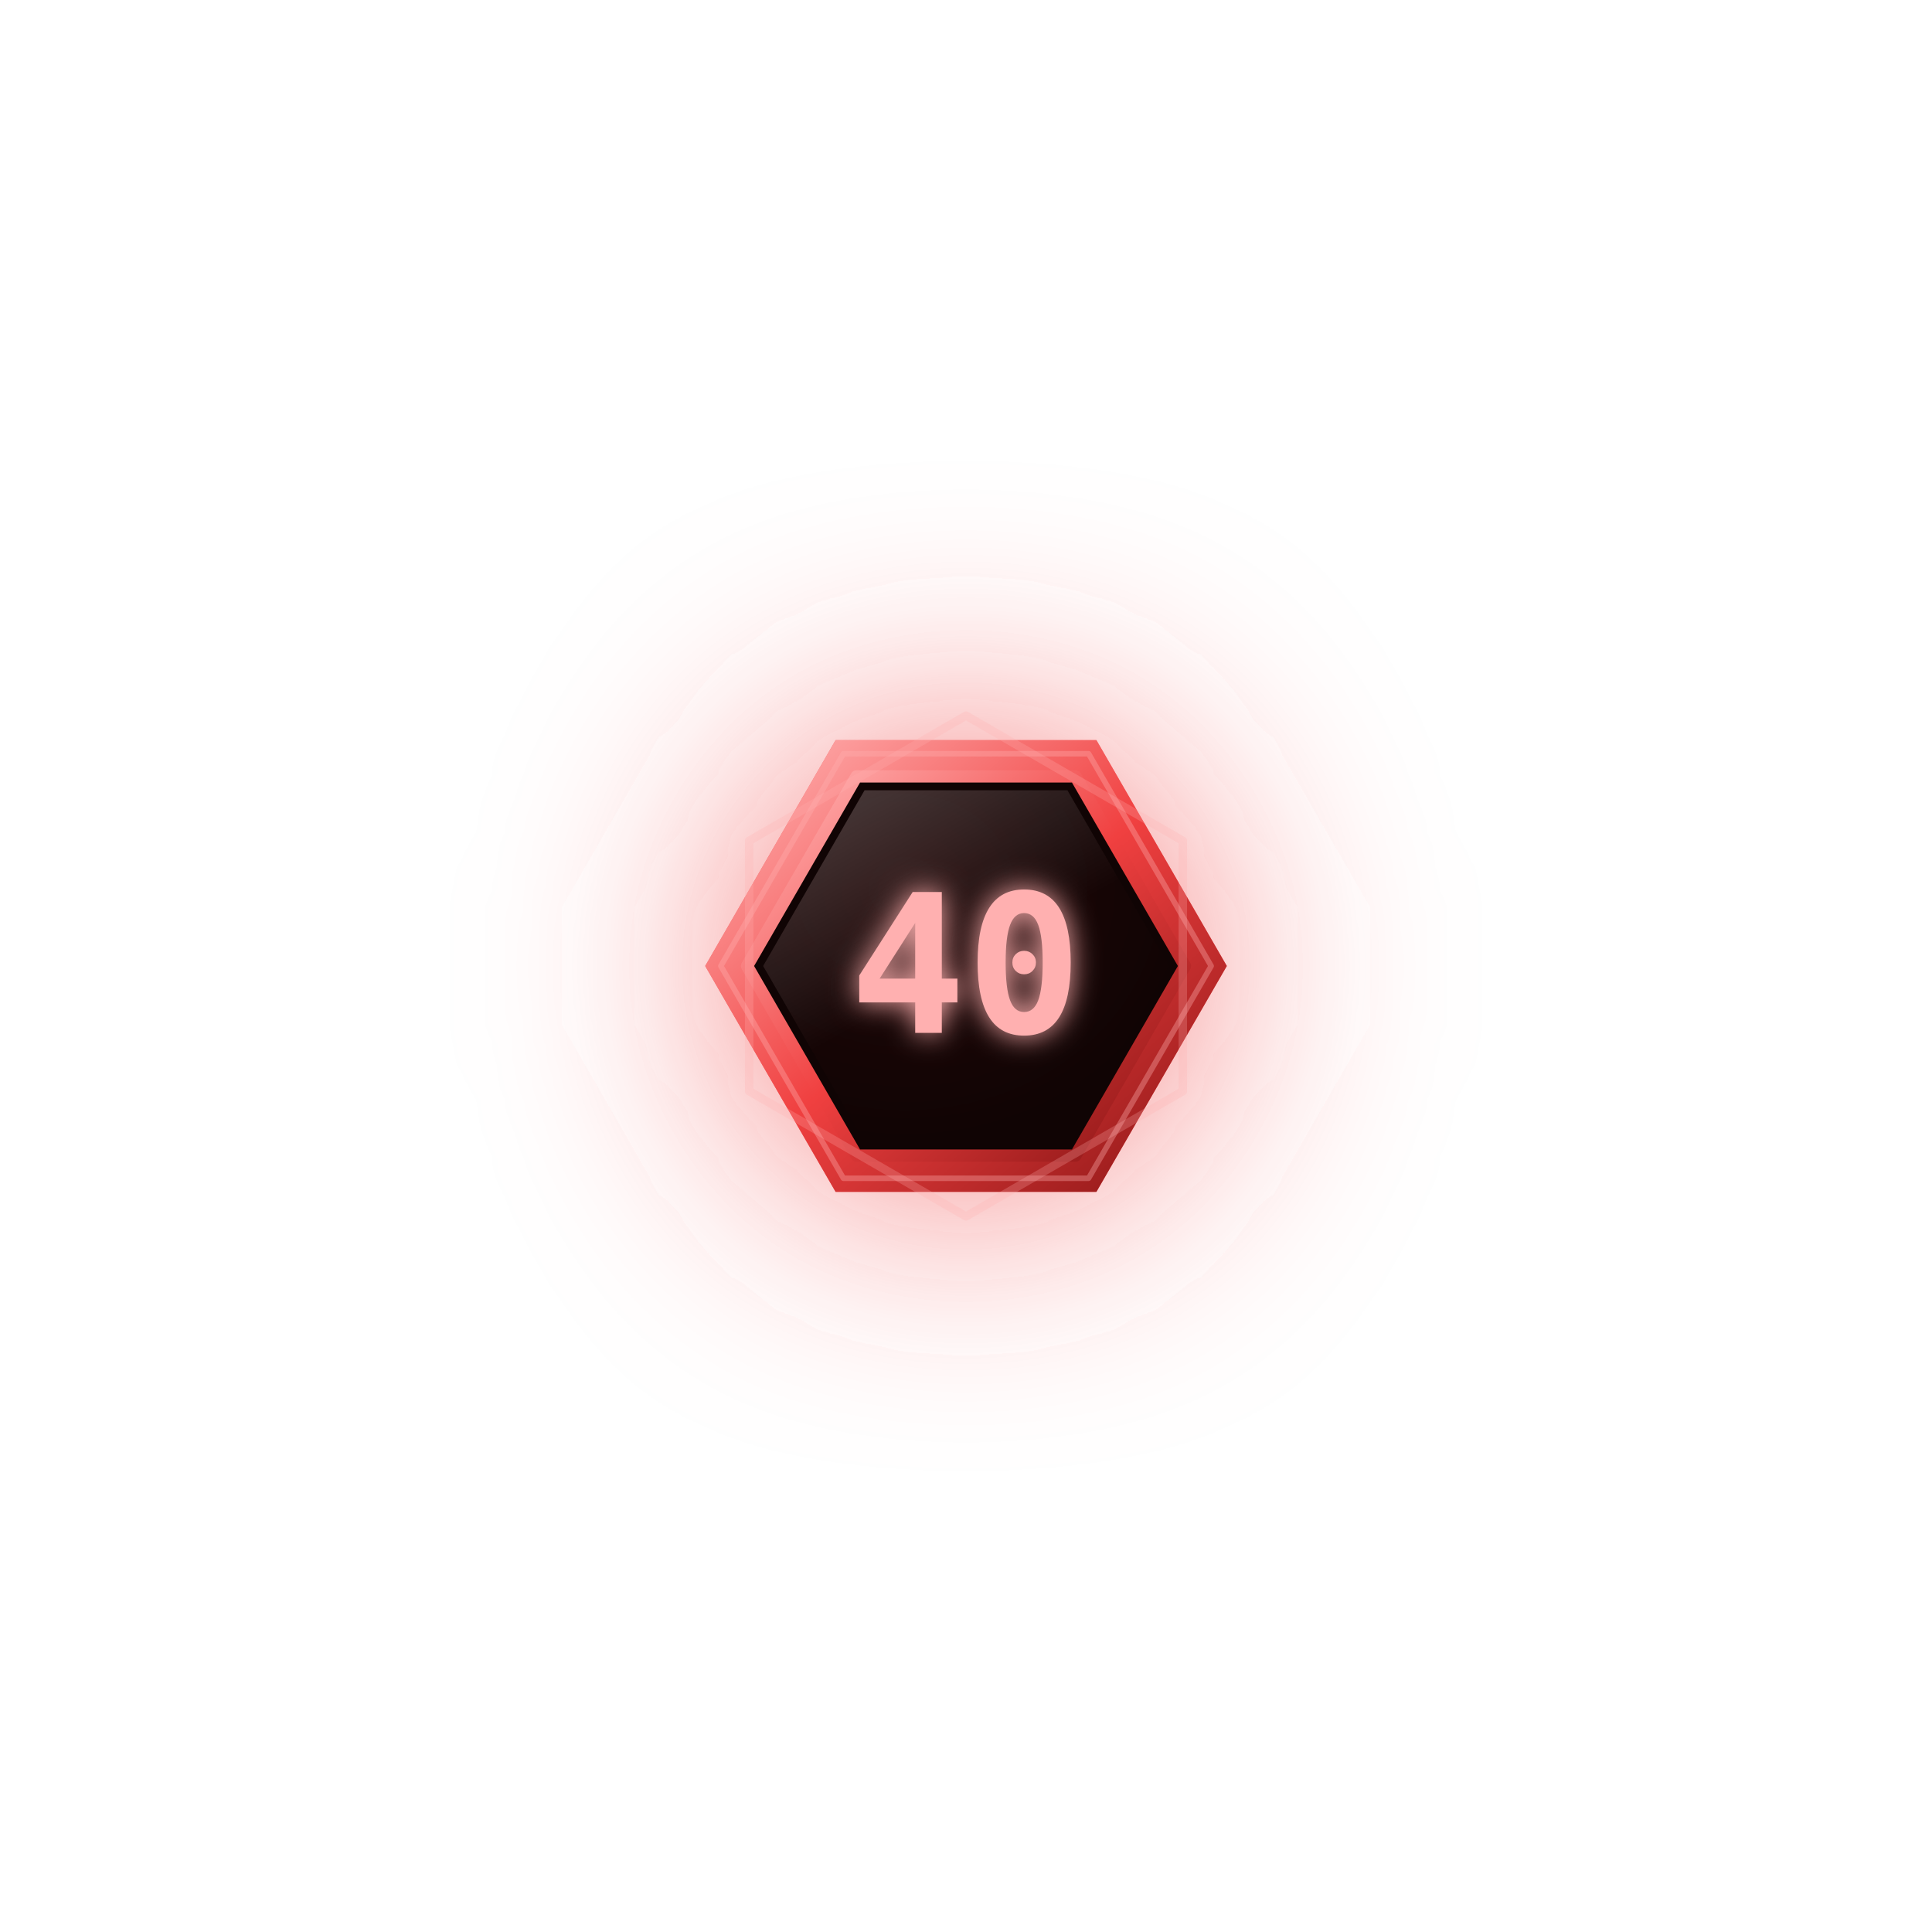
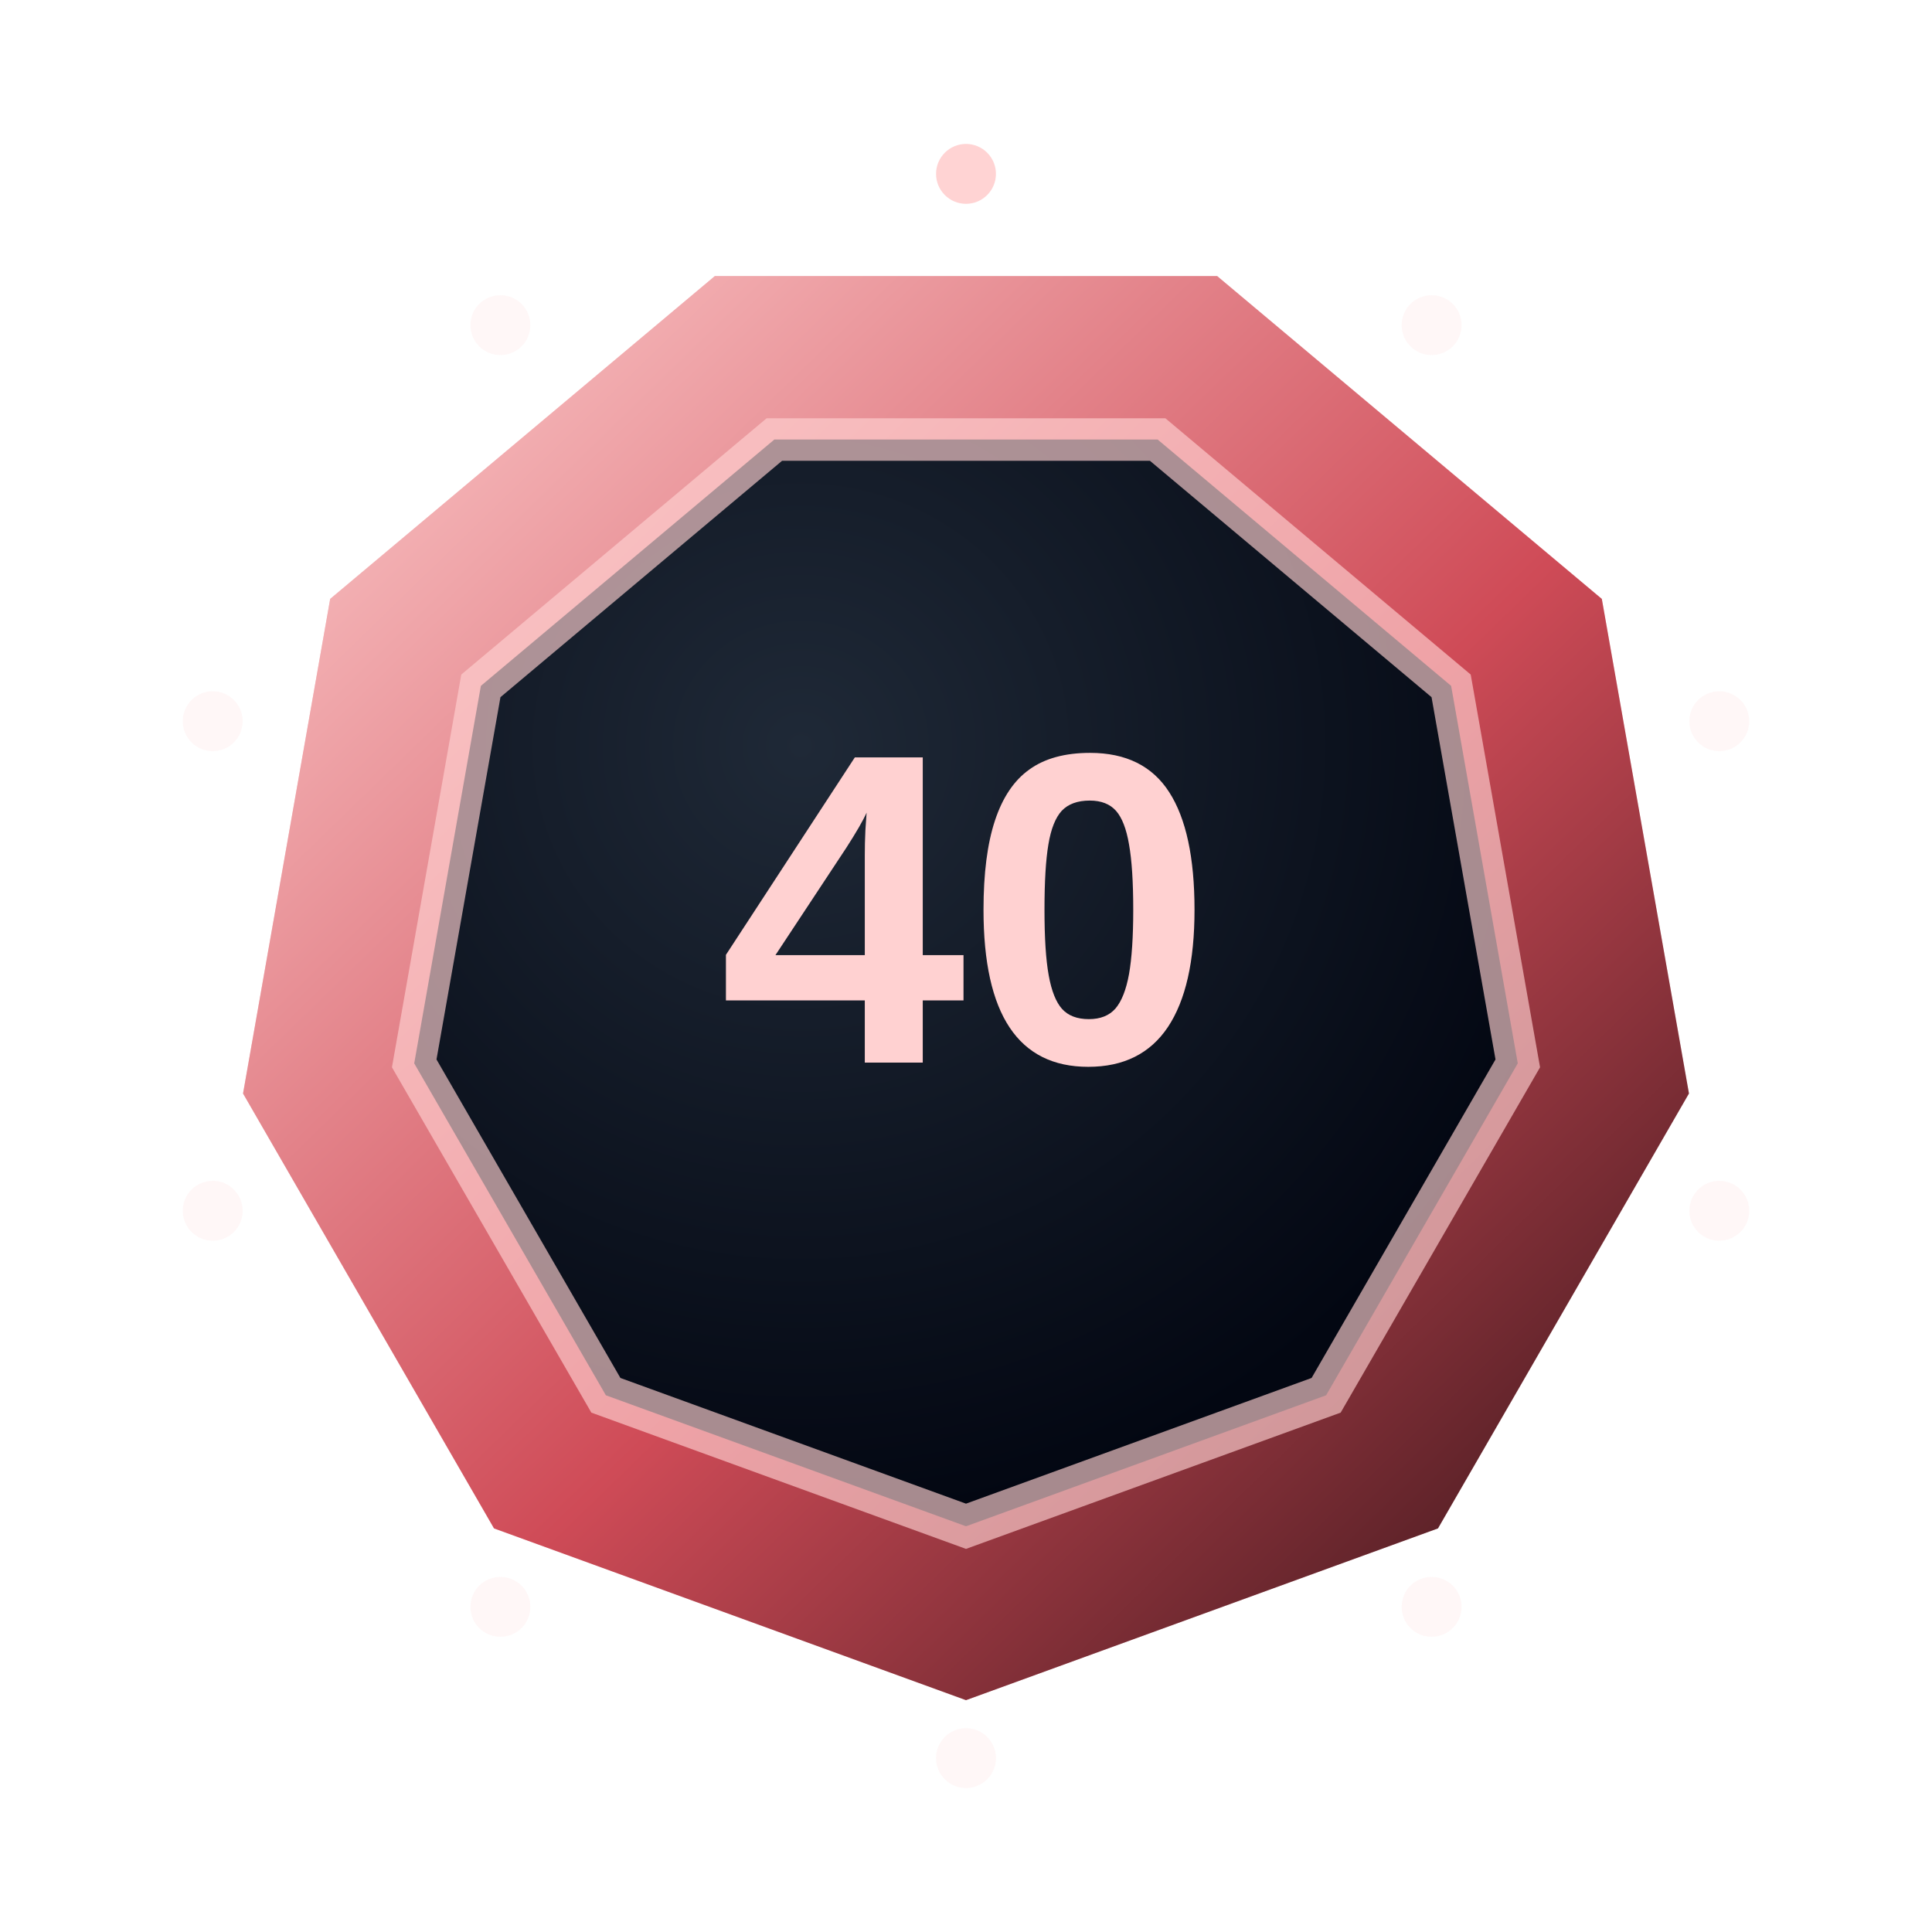
- <svg xmlns="http://www.w3.org/2000/svg" width="252" height="252" viewBox="-84 -84 252 252">
+ <svg xmlns="http://www.w3.org/2000/svg" width="100" height="100" viewBox="0 0 100 100">
  <defs>
-     <radialGradient id="bgmmvbe" cx="35%" cy="28%" r="72%">
-       <stop offset="0%" stop-color="#200808" />
-       <stop offset="100%" stop-color="#100404" />
+     <linearGradient id="g" x1="0" y1="0" x2="1" y2="1">
+       <stop offset="0%" stop-color="#ffd1d1" />
+       <stop offset="55%" stop-color="#cf4b57" />
+       <stop offset="100%" stop-color="#2a1014" />
+     </linearGradient>
+     <radialGradient id="bg" cx="35%" cy="28%" r="72%">
+       <stop offset="0%" stop-color="#1f2937" />
+       <stop offset="100%" stop-color="#030712" />
    </radialGradient>
-     <linearGradient id="rimmmvbe" x1="5%" y1="5%" x2="95%" y2="95%">
-       <stop offset="0%" stop-color="#ffb0b0" />
-       <stop offset="50%" stop-color="#f04040" />
-       <stop offset="100%" stop-color="#901818" />
-     </linearGradient>
-     <linearGradient id="transRingmmvbe" x1="0%" y1="0%" x2="100%" y2="100%">
-       <stop offset="0%" stop-color="#ffb0b0" />
-       <stop offset="100%" stop-color="#f04040" />
-     </linearGradient>
-     <linearGradient id="shmmvbe" x1="18%" y1="0%" x2="82%" y2="100%">
-       <stop offset="0%" stop-color="white" stop-opacity="0.2" />
-       <stop offset="50%" stop-color="white" stop-opacity="0" />
-     </linearGradient>
-     <filter id="glmmvbe" x="-40%" y="-40%" width="180%" height="180%">
-       <feGaussianBlur stdDeviation="1.8" result="b" />
-       <feMerge>
-         <feMergeNode in="b" />
-         <feMergeNode in="SourceGraphic" />
-       </feMerge>
-     </filter>
-     <filter id="halommvbe" x="-150%" y="-150%" width="500%" height="500%">
-       <feGaussianBlur stdDeviation="16" result="b" />
-       <feMerge>
-         <feMergeNode in="b" />
-         <feMergeNode in="SourceGraphic" />
-       </feMerge>
-     </filter>
  </defs>
-   <path d="M76.02,42.00L59.01,71.46L24.99,71.46L7.98,42.00L24.99,12.54L59.01,12.54Z" fill="#f04040" fill-opacity="0.65" filter="url(#halommvbe)" />
-   <path d="M76.02,42.00L59.01,71.46L24.99,71.46L7.98,42.00L24.99,12.54L59.01,12.54Z" fill="url(#rimmmvbe)" />
-   <path d="M70.56,42.00L56.28,66.73L27.72,66.73L13.44,42.00L27.72,17.27L56.28,17.27Z" fill="#100404" />
-   <path d="M70.56,42.00L56.28,66.73L27.72,66.73L13.44,42.00L27.72,17.27L56.28,17.27Z" fill="none" stroke="url(#rimmmvbe)" stroke-width="1.596" stroke-linejoin="round" />
-   <path d="M68.46,42.00L55.23,64.92L28.77,64.92L15.54,42.00L28.77,19.08L55.23,19.08Z" fill="url(#bgmmvbe)" />
-   <path d="M68.46,42.00L55.23,64.92L28.77,64.92L15.54,42.00L28.77,19.08L55.23,19.08Z" fill="url(#shmmvbe)" />
-   <path d="M70.28,58.33L42.00,74.66L13.72,58.33L13.72,25.67L42.00,9.34L70.28,25.67Z" fill="none" stroke="#ffb0b0" stroke-width="1.1" stroke-opacity="0.25" stroke-linejoin="round" />
-   <path d="M73.98,42.00L57.99,69.69L26.01,69.69L10.02,42.00L26.01,14.31L57.99,14.31Z" fill="none" stroke="#ffb0b0" stroke-width="0.72" stroke-opacity="0.36" stroke-linejoin="round" />
-   <text x="42" y="42" text-anchor="middle" dominant-baseline="central" font-family="Orbitron,monospace" font-weight="900" font-size="25.2" fill="#ffb0b0" filter="url(#glmmvbe)">40</text>
+   <path d="M 63.00 14.29 L 82.91 31.00 L 87.42 56.60 L 74.43 79.11 L 50.00 88.00 L 25.57 79.11 L 12.58 56.60 L 17.09 31.00 L 37.00 14.29 Z" fill="#dd5a67" opacity="0.28" />
+   <path d="M 63.00 14.29 L 82.91 31.00 L 87.42 56.60 L 74.43 79.11 L 50.00 88.00 L 25.57 79.11 L 12.58 56.60 L 17.09 31.00 L 37.00 14.29 Z" fill="url(#g)" />
+   <path d="M 59.92 22.75 L 75.11 35.50 L 78.56 55.04 L 68.64 72.22 L 50.00 79.00 L 31.36 72.22 L 21.44 55.04 L 24.89 35.50 L 40.08 22.75 Z" fill="url(#bg)" />
+   <path d="M 59.92 22.75 L 75.11 35.50 L 78.56 55.04 L 68.64 72.22 L 50.00 79.00 L 31.36 72.22 L 21.44 55.04 L 24.89 35.50 L 40.08 22.75 Z" fill="none" stroke="#ffd1d1" stroke-width="2.2" opacity="0.65" />
+   <circle cx="50.00" cy="9.00" r="1.55" fill="#ffd1d1" opacity="0.95" />
+   <circle cx="74.10" cy="16.83" r="1.55" fill="#ffd1d1" opacity="0.18" />
+   <circle cx="88.99" cy="37.33" r="1.55" fill="#ffd1d1" opacity="0.18" />
+   <circle cx="88.99" cy="62.67" r="1.55" fill="#ffd1d1" opacity="0.18" />
+   <circle cx="74.10" cy="83.17" r="1.55" fill="#ffd1d1" opacity="0.18" />
+   <circle cx="50.00" cy="91.00" r="1.55" fill="#ffd1d1" opacity="0.18" />
+   <circle cx="25.90" cy="83.17" r="1.55" fill="#ffd1d1" opacity="0.18" />
+   <circle cx="11.01" cy="62.67" r="1.55" fill="#ffd1d1" opacity="0.18" />
+   <circle cx="11.01" cy="37.33" r="1.55" fill="#ffd1d1" opacity="0.18" />
+   <circle cx="25.90" cy="16.83" r="1.55" fill="#ffd1d1" opacity="0.18" />
+   <text x="50" y="55" text-anchor="middle" font-family="Arial, Helvetica, sans-serif" font-weight="700" font-size="22.96" fill="#ffd1d1">40</text>
</svg>
